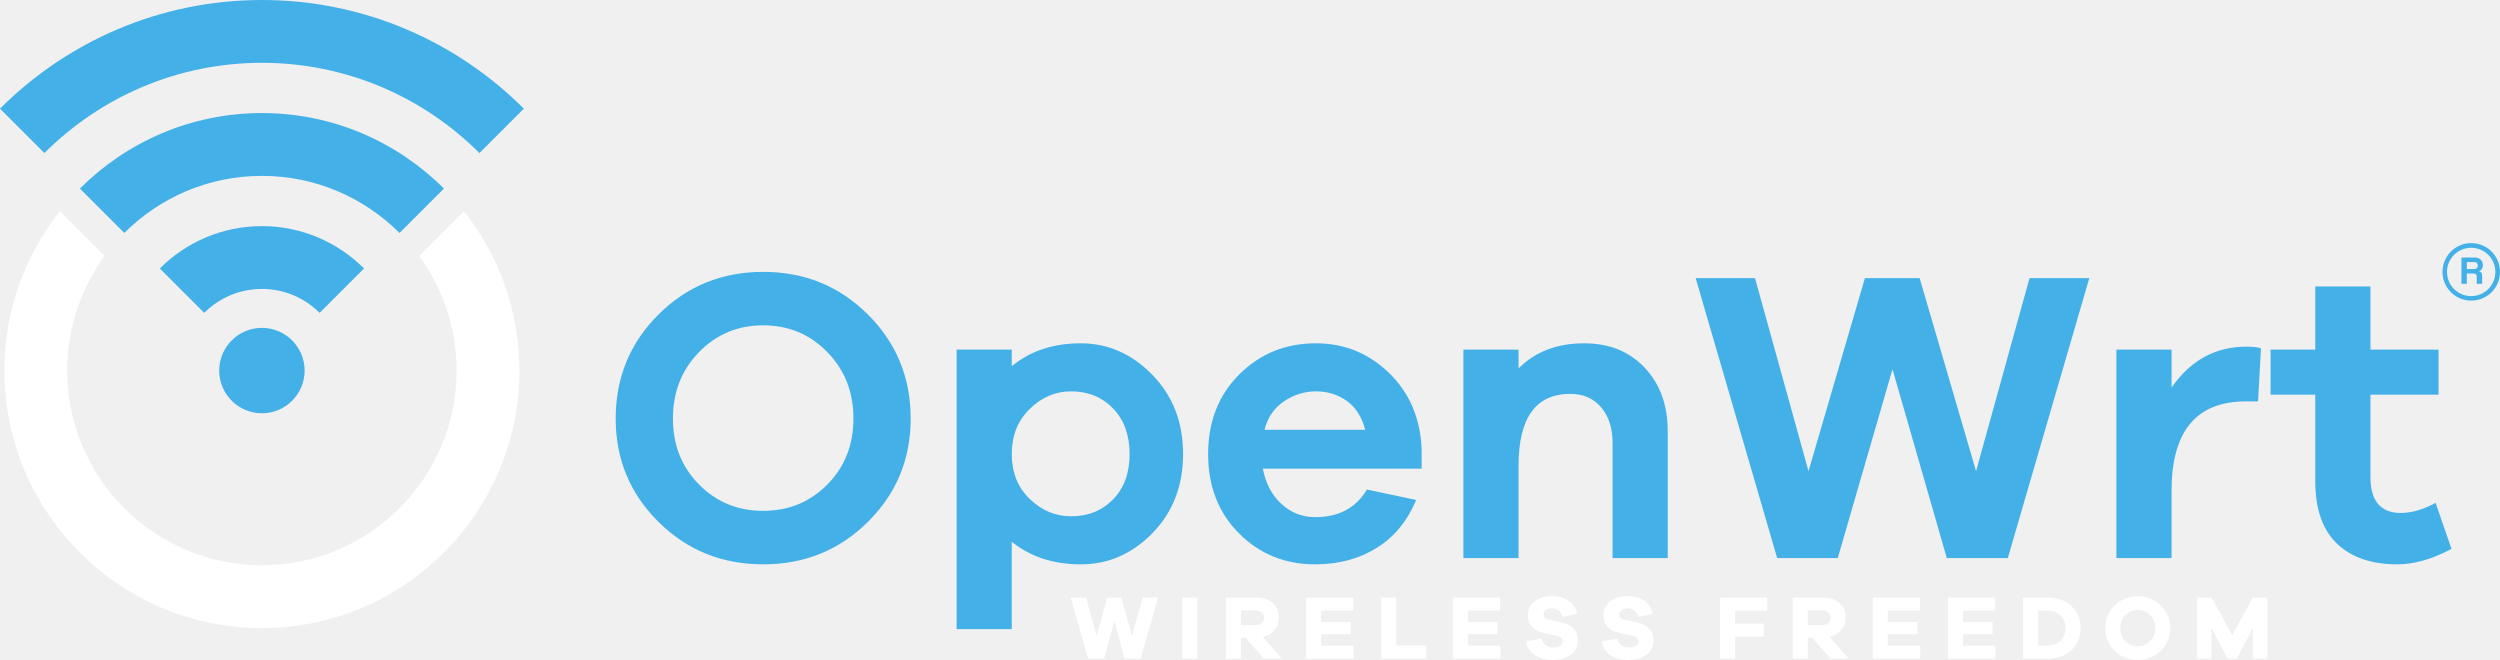
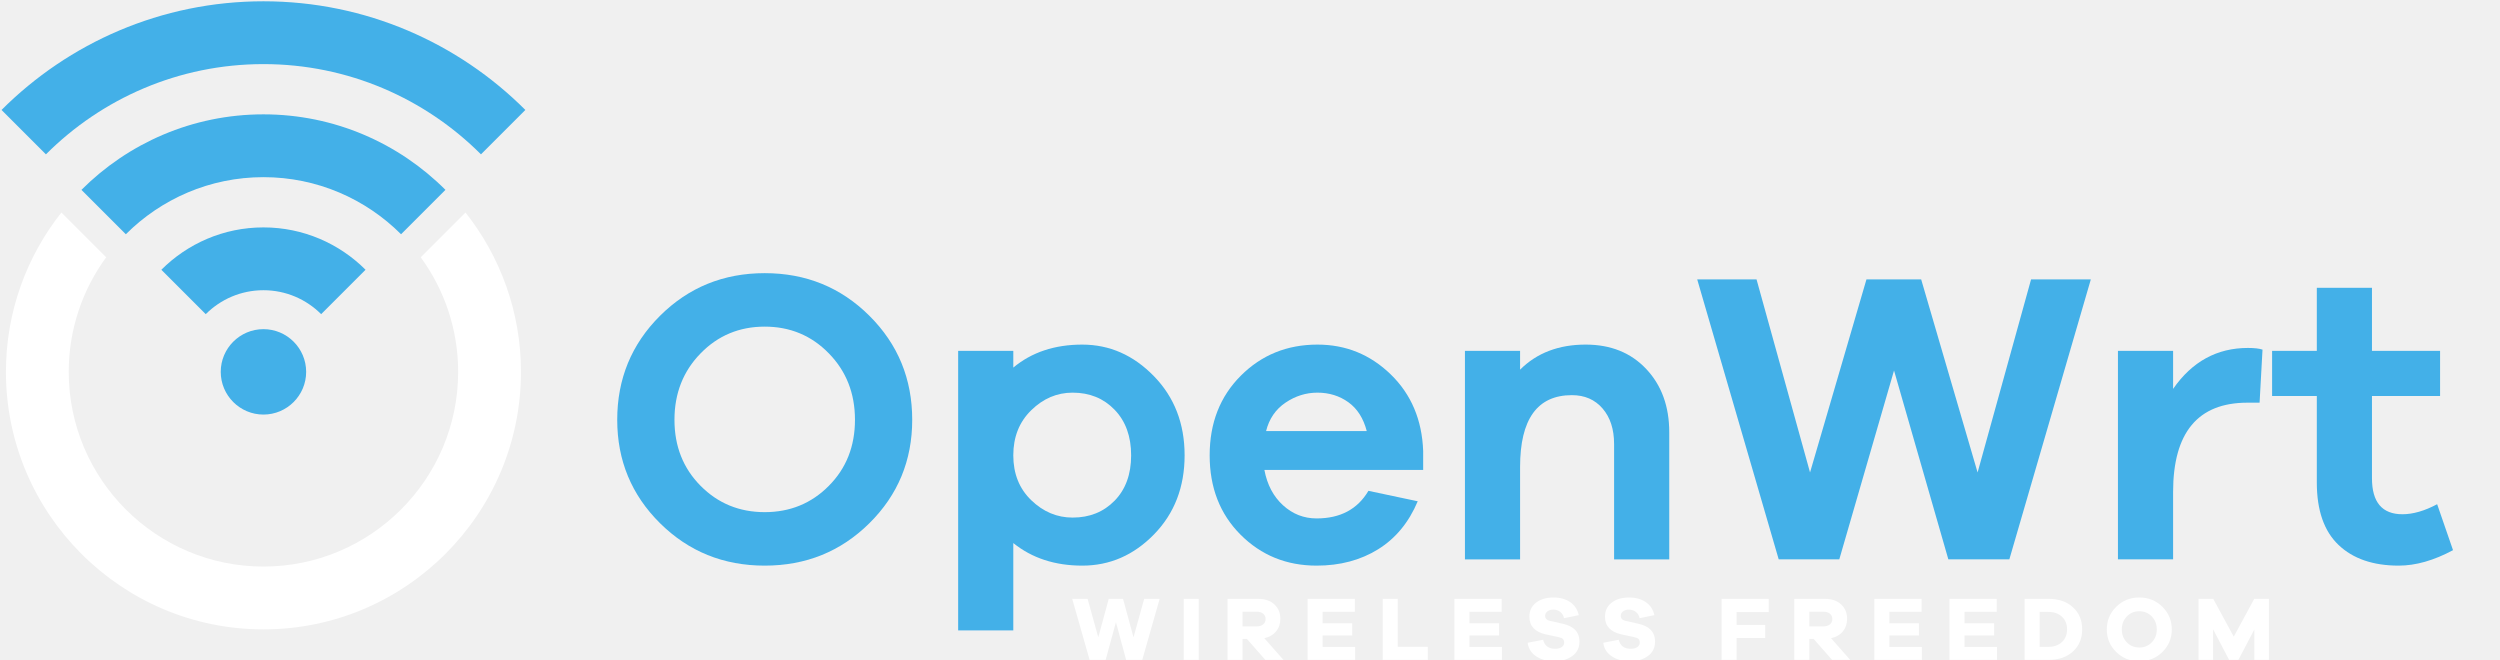
<svg xmlns="http://www.w3.org/2000/svg" width="1154.613mm" height="304.8mm" viewBox="0 0 1154.613 304.8" version="1.1" id="svg289">
  <defs id="defs283" />
-   <g id="layer1" transform="translate(2.479558,53.15357)">
+   <g id="layer1" transform="translate(3.189244,53.74955)">
    <path d="m 398.334,92.085 c 13.188,13.127 19.778,29.14 19.778,48.055 0,18.778 -6.59,34.699 -19.778,47.758 -13.188,13.058 -29.301,19.587 -48.346,19.587 -19.037,0 -35.15,-6.529 -48.338,-19.587 -13.18,-13.058 -19.778,-28.98 -19.778,-47.758 0,-18.915 6.598,-34.929 19.778,-48.055 13.188,-13.119 29.301,-19.679 48.338,-19.679 19.045,0 35.158,6.56 48.346,19.679 m -18.724,78.54 c 8.049,-8.102 12.065,-18.266 12.065,-30.484 0,-12.226 -4.017,-22.451 -12.065,-30.683 -8.033,-8.24 -17.907,-12.356 -29.621,-12.356 -11.699,0 -21.58,4.116 -29.614,12.356 -8.041,8.232 -12.065,18.457 -12.065,30.683 0,12.218 4.024,22.382 12.065,30.484 8.033,8.11 17.915,12.157 29.614,12.157 11.714,0 21.588,-4.047 29.621,-12.157" style="fill:#43b0e8;fill-opacity:1;fill-rule:nonzero;stroke:none;stroke-width:7.636" id="path36" />
    <path d="m 529.736,119.972 c 9.454,9.713 14.181,21.901 14.181,36.57 0,14.662 -4.696,26.819 -14.089,36.471 -9.385,9.645 -20.458,14.471 -33.187,14.471 -12.608,0 -23.222,-3.475 -31.843,-10.424 v 40.335 H 439.33 V 108.296 h 25.467 v 7.72 c 8.492,-7.079 19.106,-10.614 31.843,-10.614 12.607,0 23.642,4.857 33.096,14.57 m -18.136,57.509 c 5.078,-5.216 7.621,-12.195 7.621,-20.939 0,-8.751 -2.543,-15.761 -7.621,-21.038 -5.086,-5.277 -11.554,-7.911 -19.404,-7.911 -7.201,0 -13.57,2.703 -19.098,8.11 -5.536,5.399 -8.301,12.348 -8.301,20.84 0,8.484 2.764,15.402 8.301,20.74 5.529,5.338 11.897,8.011 19.098,8.011 7.85,0 14.318,-2.604 19.404,-7.812" style="fill:#43b0e8;fill-opacity:1;fill-rule:nonzero;stroke:none;stroke-width:7.636" id="path40" />
    <path d="m 654.095,163.293 h -73.332 c 1.29,6.819 4.146,12.249 8.591,16.304 4.437,4.055 9.614,6.086 15.532,6.086 10.935,0 18.915,-4.253 23.925,-12.745 l 22.772,4.826 c -4.116,9.782 -10.225,17.174 -18.327,22.191 -8.11,5.025 -17.564,7.529 -28.369,7.529 -13.89,0 -25.597,-4.757 -35.119,-14.28 -9.522,-9.523 -14.28,-21.741 -14.28,-36.662 0,-14.929 4.788,-27.178 14.372,-36.761 9.591,-9.591 21.389,-14.379 35.41,-14.379 13.127,0 24.413,4.597 33.875,13.791 9.454,9.202 14.44,21.008 14.952,35.417 z m -63.588,-31.072 c -4.567,3.093 -7.552,7.468 -8.965,13.127 h 46.498 c -1.542,-5.918 -4.368,-10.355 -8.484,-13.318 -4.116,-2.955 -8.881,-4.437 -14.288,-4.437 -5.269,0 -10.194,1.543 -14.761,4.628" style="fill:#43b0e8;fill-opacity:1;fill-rule:nonzero;stroke:none;stroke-width:7.636" id="path44" />
    <path d="m 757.133,116.691 c 7.079,7.522 10.615,17.266 10.615,29.232 v 58.67 h -25.475 v -53.263 c 0,-6.819 -1.764,-12.287 -5.307,-16.403 -3.536,-4.116 -8.263,-6.178 -14.181,-6.178 -15.952,0 -23.932,11.065 -23.932,33.195 v 42.649 H 673.385 V 108.299 h 25.467 v 8.683 c 7.72,-7.72 17.823,-11.584 30.301,-11.584 11.577,0 20.908,3.765 27.979,11.294" style="fill:#43b0e8;fill-opacity:1;fill-rule:nonzero;stroke:none;stroke-width:7.636" id="path48" />
    <path d="m 924.815,204.59 h -28.17 l -25.085,-87.222 -25.284,87.222 H 818.296 L 780.664,75.299 h 27.399 l 24.704,89.154 26.055,-89.154 h 25.276 l 26.055,89.154 24.696,-89.154 h 27.598 z" style="fill:#43b0e8;fill-opacity:1;fill-rule:nonzero;stroke:none;stroke-width:7.636" id="path52" />
    <path d="m 1041.743,107.719 -1.352,24.505 h -5.597 c -22.901,0 -34.348,13.768 -34.348,41.297 v 31.065 h -25.475 v -96.286 h 25.475 v 17.556 c 8.751,-12.608 20.267,-18.908 34.547,-18.908 2.955,0 5.208,0.252 6.75,0.771" style="fill:#43b0e8;fill-opacity:1;fill-rule:nonzero;stroke:none;stroke-width:7.636" id="path64" />
    <path d="m 1129.728,200.344 c -8.873,4.765 -17.235,7.14 -25.085,7.14 -11.836,0 -21.099,-3.184 -27.789,-9.553 -6.689,-6.369 -10.034,-15.983 -10.034,-28.85 v -39.946 h -20.649 v -20.84 h 20.649 V 79.156 h 25.475 v 29.14 h 31.454 v 20.84 h -31.454 v 38.014 c 0,11.065 4.696,16.601 14.081,16.601 4.895,0 10.233,-1.55 16.021,-4.635 z" style="fill:#43b0e8;fill-opacity:1;fill-rule:nonzero;stroke:none;stroke-width:7.636" id="path68" />
    <path d="m 524.356,251.016 h -7.445 l -4.712,-17.411 -4.75,17.411 h -7.407 l -8.033,-28.178 h 7.109 l 4.925,17.747 4.834,-17.747 h 6.605 l 4.834,17.747 4.925,-17.747 h 7.148 z" style="fill:#ffffff;fill-opacity:1;fill-rule:nonzero;stroke:none;stroke-width:7.636" id="path72" />
    <path d="m 543.503,251.013 h 6.941 v -28.178 h -6.941 z" style="fill:#ffffff;fill-opacity:1;fill-rule:nonzero;stroke:none;stroke-width:7.636" id="path74" />
    <path d="m 581.192,251.016 -8.499,-9.675 h -2.016 v 9.675 h -6.941 v -28.178 h 14.257 c 3.055,0 5.514,0.848 7.361,2.543 1.856,1.695 2.78,3.917 2.78,6.667 0,2.299 -0.664,4.238 -1.978,5.827 -1.321,1.581 -3.123,2.627 -5.429,3.131 l 8.835,10.011 z m -3.956,-15.479 c 1.237,0 2.222,-0.313 2.971,-0.924 0.741,-0.619 1.115,-1.443 1.115,-2.482 0,-1.016 -0.374,-1.825 -1.115,-2.444 -0.748,-0.611 -1.733,-0.924 -2.971,-0.924 h -6.56 v 6.773 z" style="fill:#ffffff;fill-opacity:1;fill-rule:nonzero;stroke:none;stroke-width:7.636" id="path86" />
    <path d="m 622.669,251.016 h -21.954 v -28.178 h 21.825 v 5.972 h -14.883 v 5.3 h 13.669 v 5.636 h -13.669 v 5.3 h 15.013 z" style="fill:#ffffff;fill-opacity:1;fill-rule:nonzero;stroke:none;stroke-width:7.636" id="path90" />
    <path d="M 656.239,251.016 H 635.414 v -28.178 h 6.949 v 22.122 h 13.875 z" style="fill:#ffffff;fill-opacity:1;fill-rule:nonzero;stroke:none;stroke-width:7.636" id="path94" />
    <path d="M 690.483,251.016 H 668.529 v -28.178 h 21.825 v 5.972 h -14.883 v 5.3 h 13.669 v 5.636 h -13.669 v 5.3 h 15.013 z" style="fill:#ffffff;fill-opacity:1;fill-rule:nonzero;stroke:none;stroke-width:7.636" id="path98" />
    <path d="m 722.035,224.367 c 2.077,1.443 3.375,3.444 3.91,5.995 l -6.812,1.39 c -0.252,-1.26 -0.848,-2.237 -1.772,-2.925 -0.916,-0.687 -1.978,-1.031 -3.154,-1.031 -1.123,0 -2.031,0.275 -2.734,0.817 -0.703,0.55 -1.054,1.23 -1.054,2.046 0,1.23 0.764,2.016 2.276,2.352 l 5.842,1.306 c 5.162,1.146 7.743,3.887 7.743,8.201 0,2.887 -1.107,5.132 -3.322,6.728 -2.215,1.596 -4.979,2.398 -8.285,2.398 -3.284,0 -6.063,-0.748 -8.347,-2.245 -2.291,-1.504 -3.612,-3.597 -3.978,-6.292 l 7.148,-1.382 c 0.68,2.772 2.528,4.162 5.552,4.162 1.291,0 2.314,-0.267 3.054,-0.802 0.741,-0.534 1.115,-1.237 1.115,-2.1 0,-0.672 -0.191,-1.207 -0.573,-1.604 -0.374,-0.389 -1.054,-0.687 -2.039,-0.878 l -5.888,-1.268 c -5.048,-1.146 -7.568,-3.864 -7.568,-8.156 0,-2.726 1.023,-4.88 3.07,-6.483 2.047,-1.596 4.734,-2.39 8.072,-2.39 3.093,0 5.666,0.718 7.743,2.161" style="fill:#ffffff;fill-opacity:1;fill-rule:nonzero;stroke:none;stroke-width:7.636" id="path110" />
    <path d="m 756.95,224.367 c 2.077,1.443 3.383,3.444 3.917,5.995 l -6.819,1.39 c -0.252,-1.26 -0.84,-2.237 -1.764,-2.925 -0.924,-0.687 -1.978,-1.031 -3.154,-1.031 -1.123,0 -2.039,0.275 -2.734,0.817 -0.702,0.55 -1.054,1.23 -1.054,2.046 0,1.23 0.756,2.016 2.268,2.352 l 5.849,1.306 c 5.154,1.146 7.736,3.887 7.736,8.201 0,2.887 -1.1,5.132 -3.322,6.728 -2.215,1.596 -4.979,2.398 -8.285,2.398 -3.276,0 -6.063,-0.748 -8.347,-2.245 -2.283,-1.504 -3.612,-3.597 -3.978,-6.292 l 7.155,-1.382 c 0.672,2.772 2.52,4.162 5.552,4.162 1.291,0 2.306,-0.267 3.047,-0.802 0.748,-0.534 1.115,-1.237 1.115,-2.1 0,-0.672 -0.191,-1.207 -0.565,-1.604 -0.382,-0.389 -1.061,-0.687 -2.039,-0.878 l -5.888,-1.268 c -5.055,-1.146 -7.575,-3.864 -7.575,-8.156 0,-2.726 1.023,-4.88 3.07,-6.483 2.047,-1.596 4.742,-2.39 8.072,-2.39 3.093,0 5.674,0.718 7.743,2.161" style="fill:#ffffff;fill-opacity:1;fill-rule:nonzero;stroke:none;stroke-width:7.636" id="path114" />
    <path d="m 798.853,234.864 h 13.203 v 6.056 h -13.203 v 10.095 h -6.941 v -28.178 h 21.786 v 6.094 h -14.845 z" style="fill:#ffffff;fill-opacity:1;fill-rule:nonzero;stroke:none;stroke-width:7.636" id="path118" />
    <path d="m 842.942,251.016 -8.499,-9.675 h -2.016 v 9.675 H 825.485 v -28.178 h 14.257 c 3.055,0 5.506,0.848 7.361,2.543 1.856,1.695 2.78,3.917 2.78,6.667 0,2.299 -0.664,4.238 -1.985,5.827 -1.314,1.581 -3.123,2.627 -5.422,3.131 l 8.835,10.011 z m -3.963,-15.479 c 1.245,0 2.23,-0.313 2.971,-0.924 0.741,-0.619 1.115,-1.443 1.115,-2.482 0,-1.016 -0.374,-1.825 -1.115,-2.444 -0.741,-0.611 -1.726,-0.924 -2.971,-0.924 h -6.552 v 6.773 z" style="fill:#ffffff;fill-opacity:1;fill-rule:nonzero;stroke:none;stroke-width:7.636" id="path130" />
    <path d="m 884.419,251.016 h -21.954 v -28.178 h 21.825 v 5.972 h -14.883 v 5.3 h 13.661 v 5.636 h -13.661 v 5.3 h 15.013 z" style="fill:#ffffff;fill-opacity:1;fill-rule:nonzero;stroke:none;stroke-width:7.636" id="path134" />
    <path d="m 919.125,251.016 h -21.954 v -28.178 h 21.825 v 5.972 h -14.891 v 5.3 h 13.677 v 5.636 h -13.677 v 5.3 h 15.021 z" style="fill:#ffffff;fill-opacity:1;fill-rule:nonzero;stroke:none;stroke-width:7.636" id="path138" />
    <path d="m 943.019,222.834 c 4.628,0 8.354,1.298 11.187,3.895 2.833,2.589 4.246,5.995 4.246,10.194 0,4.208 -1.413,7.606 -4.246,10.202 -2.833,2.596 -6.56,3.887 -11.187,3.887 h -11.149 v -28.178 z m -0.252,22.168 c 2.635,0 4.742,-0.741 6.33,-2.207 1.581,-1.474 2.375,-3.429 2.375,-5.872 0,-2.436 -0.794,-4.391 -2.375,-5.865 -1.588,-1.474 -3.696,-2.207 -6.33,-2.207 h -3.956 v 16.151 z" style="fill:#ffffff;fill-opacity:1;fill-rule:nonzero;stroke:none;stroke-width:7.636" id="path150" />
    <path d="m 995.496,226.492 c 2.902,2.864 4.353,6.353 4.353,10.477 0,4.093 -1.451,7.56 -4.353,10.408 -2.902,2.848 -6.453,4.269 -10.66,4.269 -4.208,0 -7.759,-1.42 -10.66,-4.269 -2.902,-2.848 -4.353,-6.315 -4.353,-10.408 0,-4.124 1.451,-7.613 4.353,-10.477 2.902,-2.856 6.453,-4.292 10.66,-4.292 4.208,0 7.759,1.436 10.66,4.292 m -4.895,16.426 c 1.543,-1.581 2.314,-3.566 2.314,-5.949 0,-2.413 -0.771,-4.421 -2.314,-6.017 -1.55,-1.596 -3.467,-2.398 -5.765,-2.398 -2.298,0 -4.223,0.802 -5.758,2.398 -1.55,1.596 -2.321,3.604 -2.321,6.017 0,2.383 0.771,4.368 2.321,5.949 1.535,1.588 3.459,2.383 5.758,2.383 2.299,0 4.215,-0.794 5.765,-2.383" style="fill:#ffffff;fill-opacity:1;fill-rule:nonzero;stroke:none;stroke-width:7.636" id="path154" />
    <path d="m 1044.696,251.016 h -6.728 v -14.051 l -7.361,14.051 h -4.292 l -7.4,-14.135 v 14.135 h -6.735 v -28.178 h 6.811 l 9.469,17.457 9.461,-17.457 h 6.773 z" style="fill:#ffffff;fill-opacity:1;fill-rule:nonzero;stroke:none;stroke-width:7.636" id="path158" />
    <g id="g168" transform="matrix(7.636322,0,0,-7.636322,118.4821,98.2686)" style="fill:#43b0e8;fill-opacity:1">
      <path d="m 0,0 c -1.424,0 -2.583,-1.159 -2.583,-2.583 0,-1.424 1.159,-2.583 2.583,-2.583 1.424,0 2.583,1.159 2.583,2.583 C 2.583,-1.159 1.424,0 0,0" style="fill:#43b0e8;fill-opacity:1;fill-rule:nonzero;stroke:none" id="path170" />
    </g>
    <g id="g172" transform="matrix(7.636322,0,0,-7.636322,-2.479558,-2.967664)" style="fill:#43b0e8;fill-opacity:1">
      <path d="m 0,0 2.685,-2.685 c 3.37,3.371 8.023,5.458 13.155,5.458 5.132,0 9.785,-2.087 13.156,-5.458 L 31.681,0 C 27.623,4.058 22.019,6.572 15.84,6.572 9.662,6.572 4.059,4.058 0,0" style="fill:#43b0e8;fill-opacity:1;fill-rule:nonzero;stroke:none" id="path174" />
    </g>
    <g id="g176" transform="matrix(7.636322,0,0,-7.636322,34.42679,33.93563)" style="fill:#43b0e8;fill-opacity:1">
      <path d="m 0,0 2.685,-2.685 c 2.132,2.132 5.076,3.453 8.322,3.453 3.247,0 6.191,-1.321 8.323,-3.453 L 22.015,0 C 19.195,2.82 15.301,4.567 11.007,4.567 6.713,4.567 2.82,2.82 0,0" style="fill:#43b0e8;fill-opacity:1;fill-rule:nonzero;stroke:none" id="path178" />
    </g>
    <g id="g180" transform="matrix(7.636322,0,0,-7.636322,71.32931,70.83968)" style="fill:#43b0e8;fill-opacity:1">
      <path d="m 0,0 2.685,-2.685 c 0.894,0.894 2.128,1.448 3.49,1.448 1.362,0 2.596,-0.554 3.49,-1.448 L 12.35,0 C 10.768,1.582 8.583,2.562 6.175,2.562 3.766,2.562 1.582,1.582 0,0" style="fill:#43b0e8;fill-opacity:1;fill-rule:nonzero;stroke:none" id="path182" />
    </g>
    <g id="g184" transform="matrix(7.636322,0,0,-7.636322,191.1241,65.07656)" style="fill:#ffffff;fill-opacity:1">
      <path d="m 0,0 c 1.421,-1.946 2.263,-4.341 2.263,-6.93 0,-6.493 -5.283,-11.775 -11.776,-11.775 -6.493,0 -11.776,5.282 -11.776,11.775 0,2.589 0.842,4.984 2.264,6.93 l -2.708,2.708 c -2.098,-2.654 -3.354,-6.001 -3.354,-9.638 0,-8.587 6.986,-15.574 15.574,-15.574 8.588,0 15.575,6.987 15.575,15.574 0,3.637 -1.257,6.984 -3.354,9.638 z" style="fill:#ffffff;fill-opacity:1;fill-rule:nonzero;stroke:none" id="path186" />
    </g>
-     <path d="m 1152.134,72.44 c 0,1.848 -0.343,3.566 -1.039,5.162 -0.695,1.596 -1.642,2.993 -2.841,4.192 -1.206,1.207 -2.612,2.153 -4.23,2.841 -1.619,0.695 -3.345,1.046 -5.2,1.046 -1.848,0 -3.566,-0.351 -5.162,-1.046 -1.596,-0.687 -2.993,-1.634 -4.192,-2.841 -1.207,-1.199 -2.153,-2.596 -2.841,-4.192 -0.695,-1.596 -1.046,-3.314 -1.046,-5.162 0,-1.848 0.351,-3.581 1.046,-5.2 0.687,-1.619 1.634,-3.024 2.841,-4.231 1.199,-1.199 2.596,-2.146 4.192,-2.841 1.596,-0.695 3.314,-1.039 5.162,-1.039 1.855,0 3.581,0.344 5.2,1.039 1.619,0.695 3.024,1.642 4.23,2.841 1.199,1.207 2.146,2.612 2.841,4.231 0.695,1.619 1.039,3.352 1.039,5.2 m -2.146,0 c 0,-1.527 -0.29,-2.971 -0.871,-4.337 -0.58,-1.359 -1.375,-2.551 -2.39,-3.566 -1.016,-1.016 -2.207,-1.817 -3.574,-2.39 -1.359,-0.58 -2.802,-0.871 -4.33,-0.871 -1.527,0 -2.971,0.29 -4.33,0.871 -1.359,0.573 -2.558,1.375 -3.566,2.39 -1.023,1.016 -1.817,2.207 -2.398,3.566 -0.58,1.367 -0.863,2.81 -0.863,4.337 0,1.52 0.283,2.971 0.863,4.33 0.58,1.367 1.375,2.551 2.398,3.574 1.008,1.016 2.207,1.81 3.566,2.39 1.359,0.58 2.802,0.863 4.33,0.863 1.527,0 2.971,-0.282 4.33,-0.863 1.367,-0.58 2.558,-1.375 3.574,-2.39 1.016,-1.023 1.81,-2.207 2.39,-3.574 0.58,-1.359 0.871,-2.81 0.871,-4.33 m -8.598,5.475 v -3.123 c 0,-0.596 -0.13,-1.023 -0.382,-1.275 -0.252,-0.26 -0.748,-0.382 -1.489,-0.382 h -2.703 v 4.78 h -2.497 V 65.781 h 6.17 c 1.153,0 2.07,0.336 2.734,1.008 0.672,0.672 1.008,1.512 1.008,2.528 0,0.649 -0.154,1.214 -0.45,1.703 -0.298,0.481 -0.748,0.84 -1.351,1.069 0.557,0.191 0.939,0.45 1.145,0.802 0.206,0.344 0.313,0.863 0.313,1.558 v 3.467 z m -4.574,-10.049 v 3.253 h 3.184 c 0.649,0 1.122,-0.145 1.42,-0.45 0.305,-0.298 0.458,-0.68 0.458,-1.138 0,-0.512 -0.136,-0.916 -0.42,-1.214 -0.275,-0.298 -0.741,-0.45 -1.39,-0.45 z" style="fill:#43b0e8;fill-opacity:1;fill-rule:nonzero;stroke:none;stroke-width:7.636" id="path190" />
  </g>
</svg>
